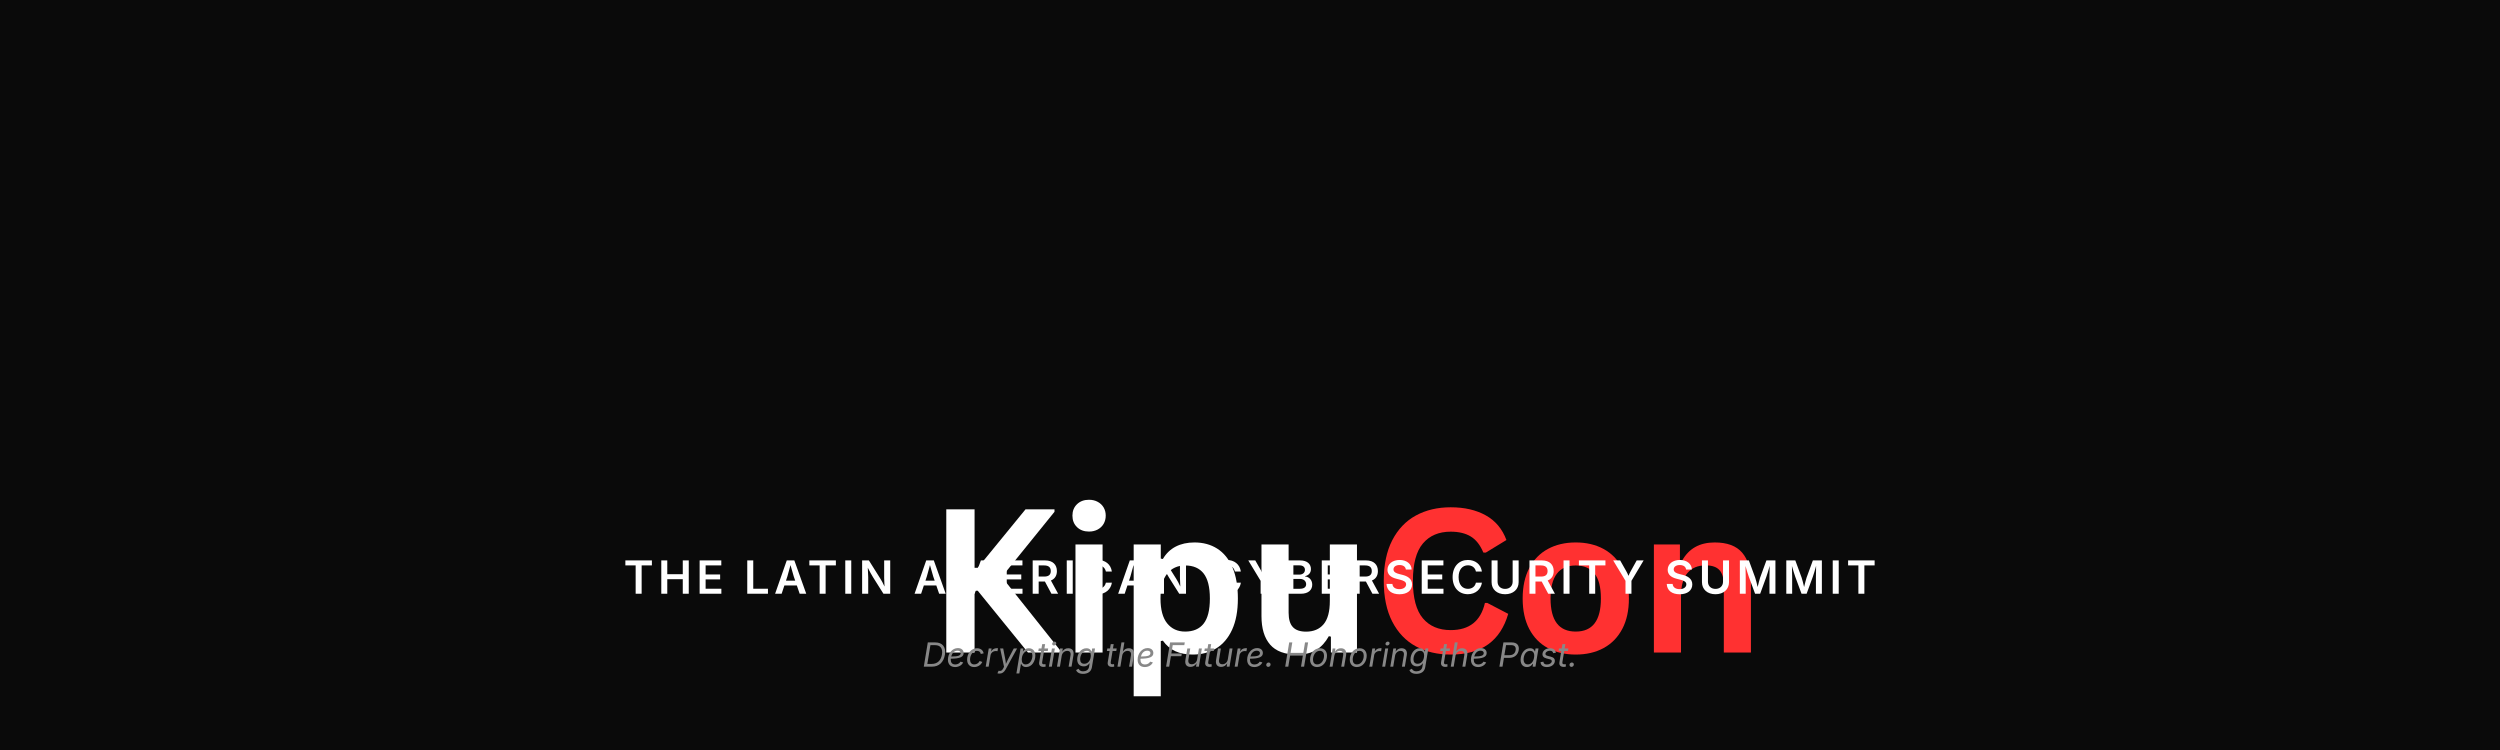
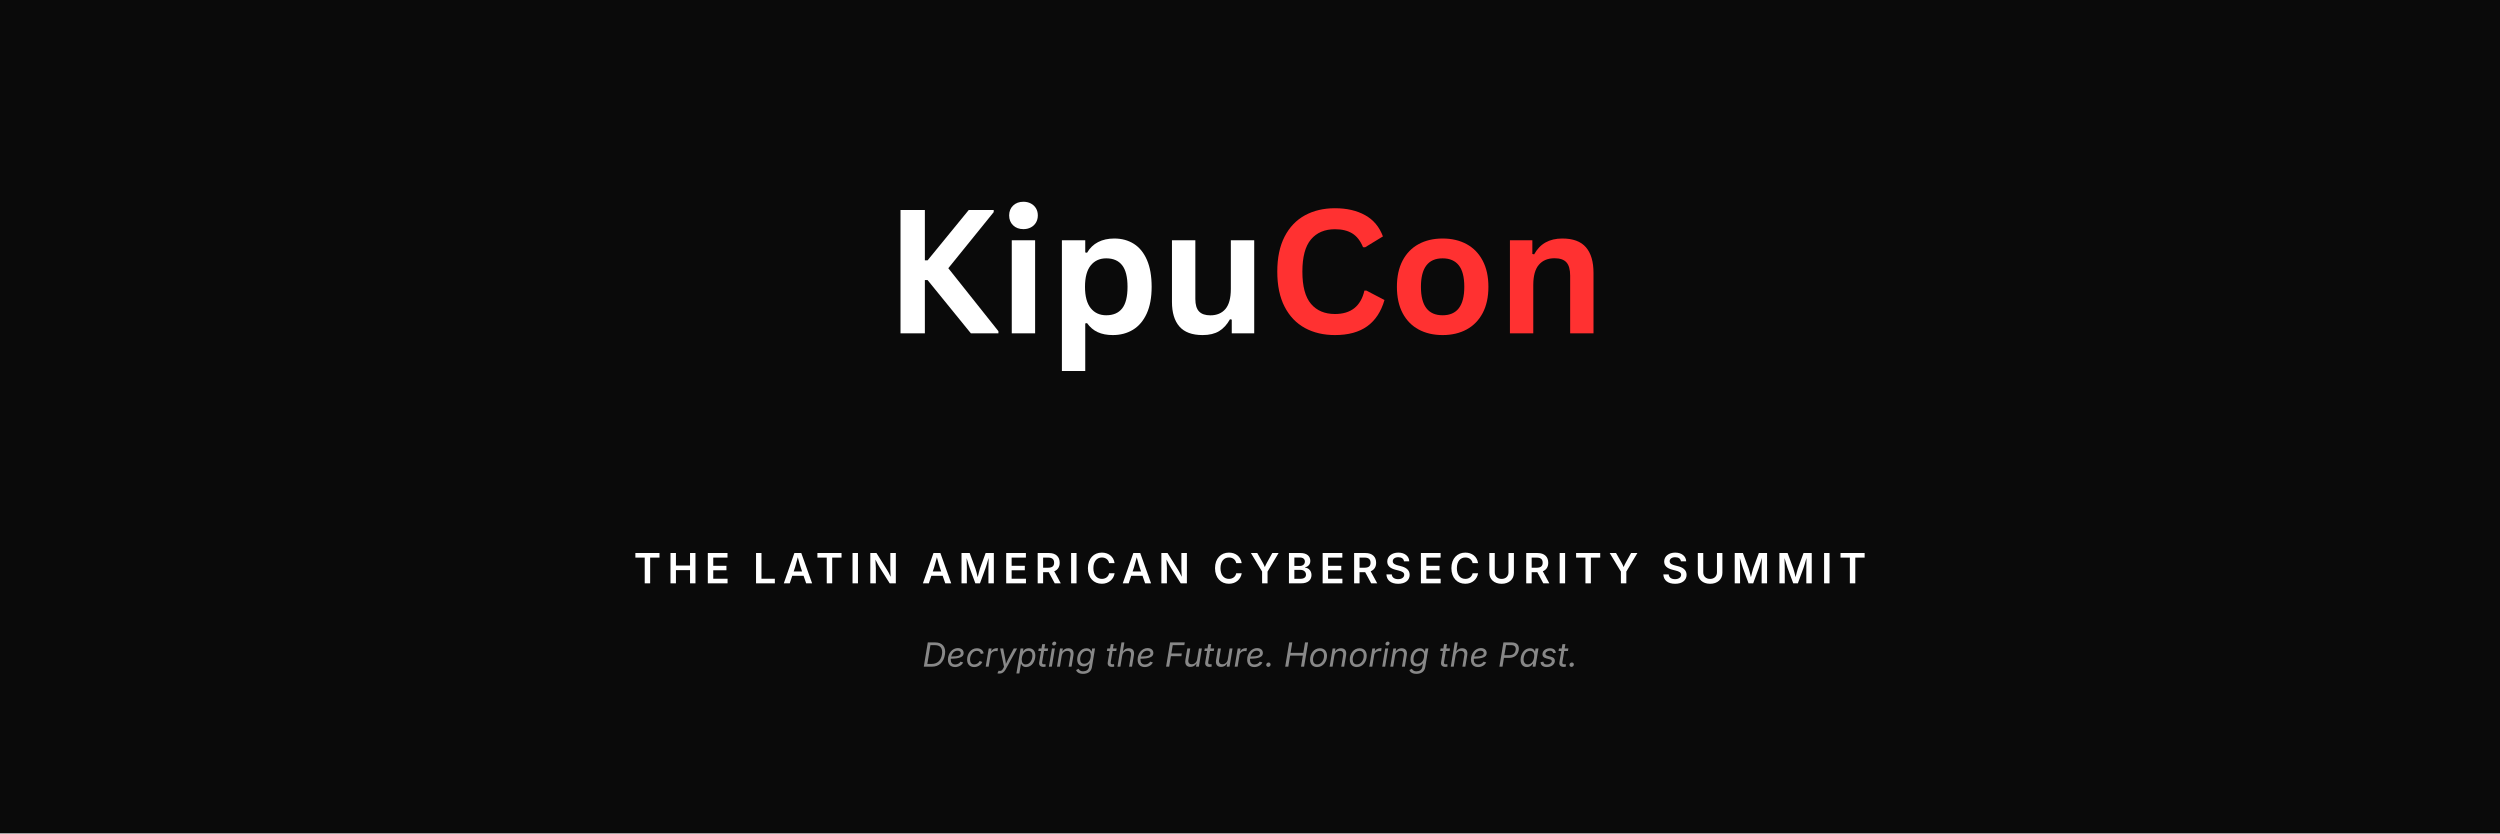
- <svg xmlns="http://www.w3.org/2000/svg" width="1200" height="360" viewBox="0 0 1200 360">
-   <rect width="1200" height="360" fill="#0a0a0a" />
-   <g transform="translate(440, 70) scale(1.1)">
+ <svg xmlns="http://www.w3.org/2000/svg" width="1200" height="400" viewBox="0 0 1200 400">
+   <rect width="1200" height="400" fill="#0a0a0a" />
+   <svg x="420" y="55" width="360" height="170" viewBox="0 150 380 100" preserveAspectRatio="xMidYMid meet">
    <g fill="#ffffff">
      <g transform="translate(4.8, 221.1)">
        <path d="M 8.125 0 L 8.125 -62.469 L 20.469 -62.469 L 20.469 -36.969 L 21.844 -36.969 L 42.688 -62.469 L 55.344 -62.469 L 55.344 -61.406 L 32.344 -32.984 L 57.734 -1.062 L 57.734 0 L 43.766 0 L 21.844 -26.969 L 20.469 -26.969 L 20.469 0 Z" />
      </g>
      <g transform="translate(62.5, 221.1)">
        <path d="M 12.688 -52.781 C 10.551 -52.781 8.812 -53.426 7.469 -54.719 C 6.133 -56.008 5.469 -57.680 5.469 -59.734 C 5.469 -61.766 6.133 -63.426 7.469 -64.719 C 8.812 -66.008 10.551 -66.656 12.688 -66.656 C 14.113 -66.656 15.379 -66.359 16.484 -65.766 C 17.598 -65.172 18.461 -64.352 19.078 -63.312 C 19.691 -62.270 20 -61.078 20 -59.734 C 20 -58.398 19.691 -57.203 19.078 -56.141 C 18.461 -55.086 17.598 -54.266 16.484 -53.672 C 15.379 -53.078 14.113 -52.781 12.688 -52.781 Z M 6.797 0 L 6.797 -47.141 L 18.625 -47.141 L 18.625 0 Z" />
      </g>
      <g transform="translate(87.9, 221.1)">
        <path d="M 6.797 19.094 L 6.797 -47.141 L 18.625 -47.141 L 18.625 -40.984 L 19.531 -40.812 C 20.926 -43.207 22.789 -45.008 25.125 -46.219 C 27.457 -47.426 30.191 -48.031 33.328 -48.031 C 37.117 -48.031 40.430 -47.129 43.266 -45.328 C 46.098 -43.535 48.305 -40.812 49.891 -37.156 C 51.473 -33.500 52.266 -28.961 52.266 -23.547 C 52.266 -18.160 51.430 -13.645 49.766 -10 C 48.098 -6.352 45.781 -3.625 42.812 -1.812 C 39.852 -0.008 36.438 0.891 32.562 0.891 C 29.625 0.891 27.086 0.398 24.953 -0.578 C 22.816 -1.555 21.008 -3.086 19.531 -5.172 L 18.625 -5 L 18.625 19.094 Z M 29.266 -9.141 C 32.805 -9.141 35.488 -10.289 37.312 -12.594 C 39.133 -14.906 40.047 -18.555 40.047 -23.547 C 40.047 -28.535 39.133 -32.188 37.312 -34.500 C 35.488 -36.820 32.805 -37.984 29.266 -37.984 C 25.961 -37.984 23.344 -36.785 21.406 -34.391 C 19.469 -32.004 18.500 -28.391 18.500 -23.547 C 18.500 -18.734 19.469 -15.129 21.406 -12.734 C 23.344 -10.336 25.961 -9.141 29.266 -9.141 Z" />
      </g>
      <g transform="translate(144.4, 221.1)">
        <path d="M 21.578 0.891 C 16.273 0.891 12.363 -0.551 9.844 -3.438 C 7.320 -6.332 6.062 -10.484 6.062 -15.891 L 6.062 -47.141 L 17.906 -47.141 L 17.906 -17.391 C 17.906 -14.516 18.523 -12.414 19.766 -11.094 C 21.004 -9.770 22.922 -9.109 25.516 -9.109 C 28.785 -9.109 31.332 -10.180 33.156 -12.328 C 34.977 -14.473 35.891 -17.859 35.891 -22.484 L 35.891 -47.141 L 47.734 -47.141 L 47.734 0 L 36.359 0 L 36.359 -6.922 L 35.469 -7.141 C 33.957 -4.430 32.113 -2.414 29.938 -1.094 C 27.758 0.227 24.973 0.891 21.578 0.891 Z" />
      </g>
    </g>
    <g fill="#ff3131">
      <g transform="translate(198.9, 221.1)">
        <path d="M 34.141 0.891 C 28.391 0.891 23.316 -0.301 18.922 -2.688 C 14.535 -5.082 11.102 -8.680 8.625 -13.484 C 6.156 -18.285 4.922 -24.203 4.922 -31.234 C 4.922 -38.273 6.156 -44.191 8.625 -48.984 C 11.102 -53.785 14.535 -57.383 18.922 -59.781 C 23.316 -62.176 28.391 -63.375 34.141 -63.375 C 40.148 -63.375 45.254 -62.195 49.453 -59.844 C 53.660 -57.500 56.660 -53.914 58.453 -49.094 L 49.438 -43.594 L 48.375 -43.625 C 47.031 -46.875 45.211 -49.203 42.922 -50.609 C 40.629 -52.023 37.703 -52.734 34.141 -52.734 C 28.953 -52.734 24.906 -51.016 22 -47.578 C 19.094 -44.148 17.641 -38.703 17.641 -31.234 C 17.641 -23.797 19.094 -18.359 22 -14.922 C 24.906 -11.492 28.953 -9.781 34.141 -9.781 C 42.266 -9.781 47.238 -13.727 49.062 -21.625 L 50.125 -21.625 L 59.234 -16.875 C 57.516 -10.945 54.586 -6.504 50.453 -3.547 C 46.328 -0.586 40.891 0.891 34.141 0.891 Z" />
      </g>
      <g transform="translate(260.2, 221.1)">
        <path d="M 27.391 0.891 C 22.773 0.891 18.723 -0.051 15.234 -1.938 C 11.742 -3.832 9.035 -6.609 7.109 -10.266 C 5.191 -13.930 4.234 -18.359 4.234 -23.547 C 4.234 -28.734 5.191 -33.160 7.109 -36.828 C 9.035 -40.504 11.742 -43.289 15.234 -45.188 C 18.723 -47.082 22.773 -48.031 27.391 -48.031 C 32.004 -48.031 36.055 -47.082 39.547 -45.188 C 43.035 -43.289 45.750 -40.504 47.688 -36.828 C 49.625 -33.160 50.594 -28.734 50.594 -23.547 C 50.594 -18.359 49.625 -13.930 47.688 -10.266 C 45.750 -6.609 43.035 -3.832 39.547 -1.938 C 36.055 -0.051 32.004 0.891 27.391 0.891 Z M 27.391 -9.141 C 34.711 -9.141 38.375 -13.941 38.375 -23.547 C 38.375 -28.535 37.430 -32.188 35.547 -34.500 C 33.672 -36.820 30.953 -37.984 27.391 -37.984 C 20.066 -37.984 16.406 -33.172 16.406 -23.547 C 16.406 -13.941 20.066 -9.141 27.391 -9.141 Z" />
      </g>
      <g transform="translate(314.9, 221.1)">
        <path d="M 6.797 0 L 6.797 -47.141 L 18.156 -47.141 L 18.156 -40.219 L 19.062 -40 C 21.988 -45.352 26.742 -48.031 33.328 -48.031 C 38.773 -48.031 42.770 -46.547 45.312 -43.578 C 47.863 -40.617 49.141 -36.305 49.141 -30.641 L 49.141 0 L 37.312 0 L 37.312 -29.188 C 37.312 -32.320 36.680 -34.578 35.422 -35.953 C 34.172 -37.336 32.164 -38.031 29.406 -38.031 C 26.008 -38.031 23.363 -36.930 21.469 -34.734 C 19.570 -32.547 18.625 -29.102 18.625 -24.406 L 18.625 0 Z" />
      </g>
    </g>
-   </g>
-   <text x="600" y="285" font-family="-apple-system, BlinkMacSystemFont, 'Segoe UI', sans-serif" font-size="22" font-weight="600" fill="#ffffff" text-anchor="middle" letter-spacing="2">THE LATIN AMERICAN CYBERSECURITY SUMMIT</text>
+   </svg>
+   <text x="600" y="280" font-family="-apple-system, BlinkMacSystemFont, 'Segoe UI', sans-serif" font-size="20" font-weight="600" fill="#ffffff" text-anchor="middle" letter-spacing="3">THE LATIN AMERICAN CYBERSECURITY SUMMIT</text>
  <text x="600" y="320" font-family="-apple-system, BlinkMacSystemFont, 'Segoe UI', sans-serif" font-size="16" font-style="italic" fill="#888888" text-anchor="middle">Decrypting the Future. Honoring the Past.</text>
</svg>
